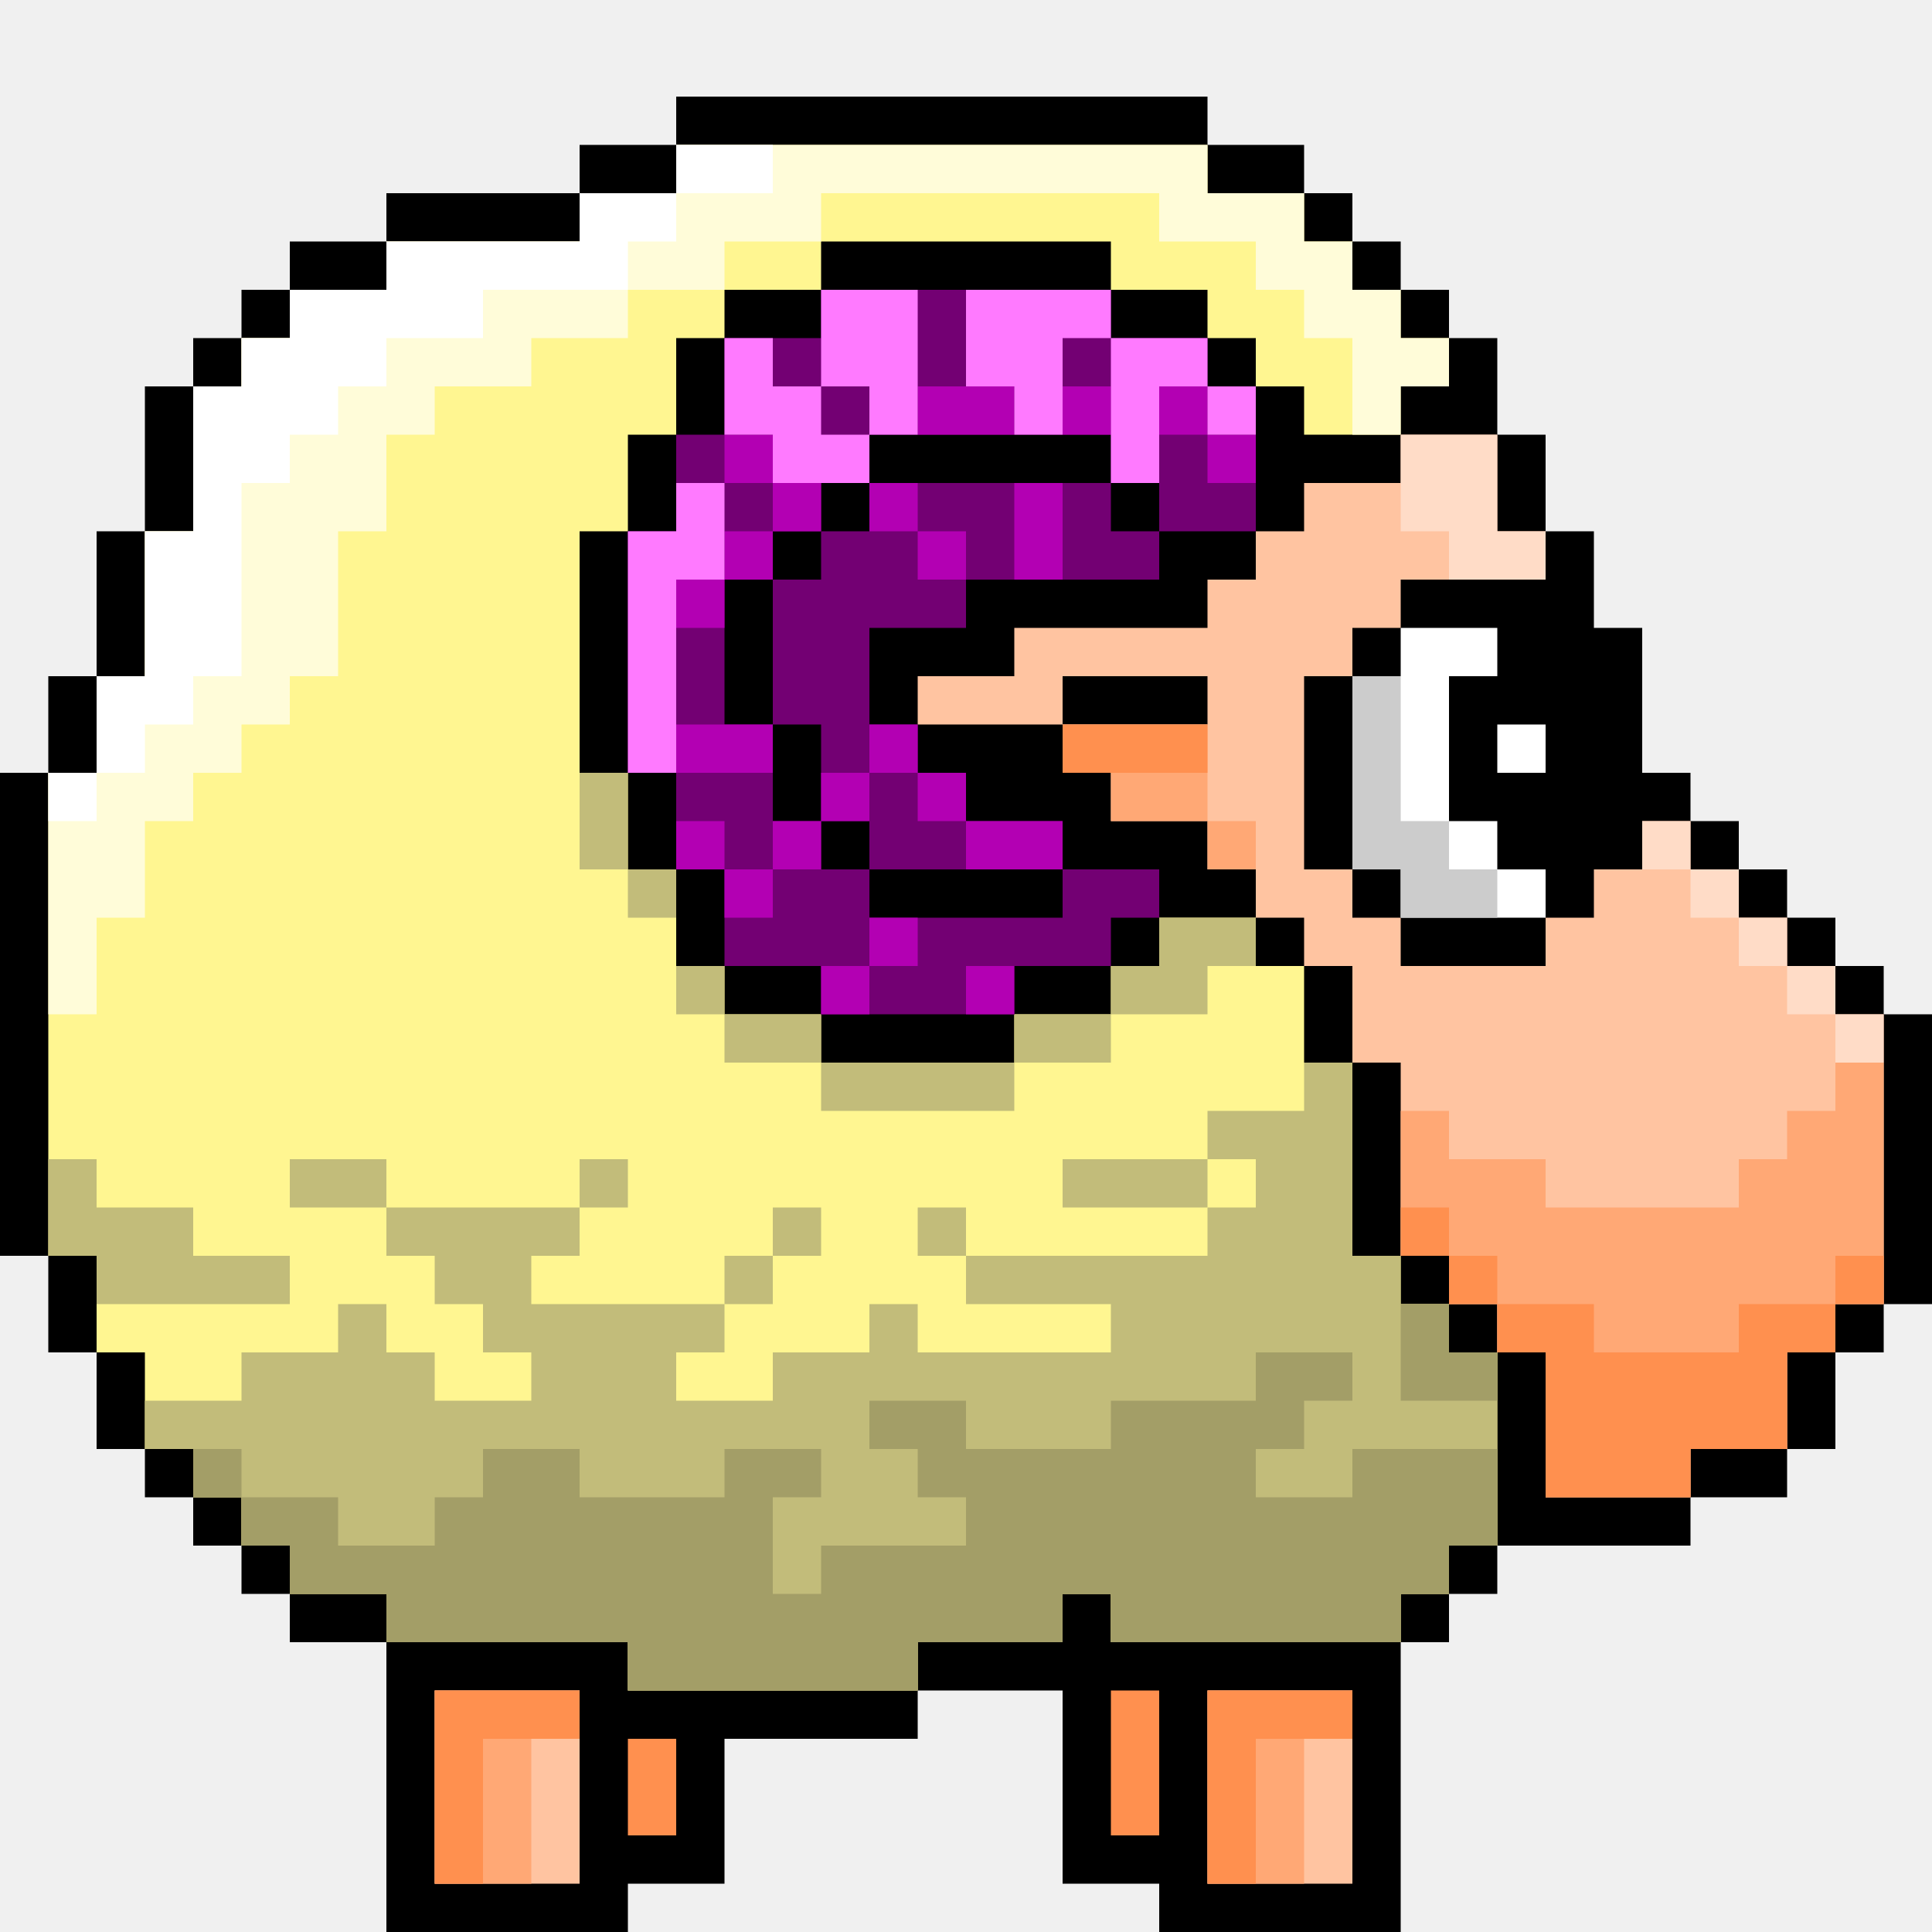
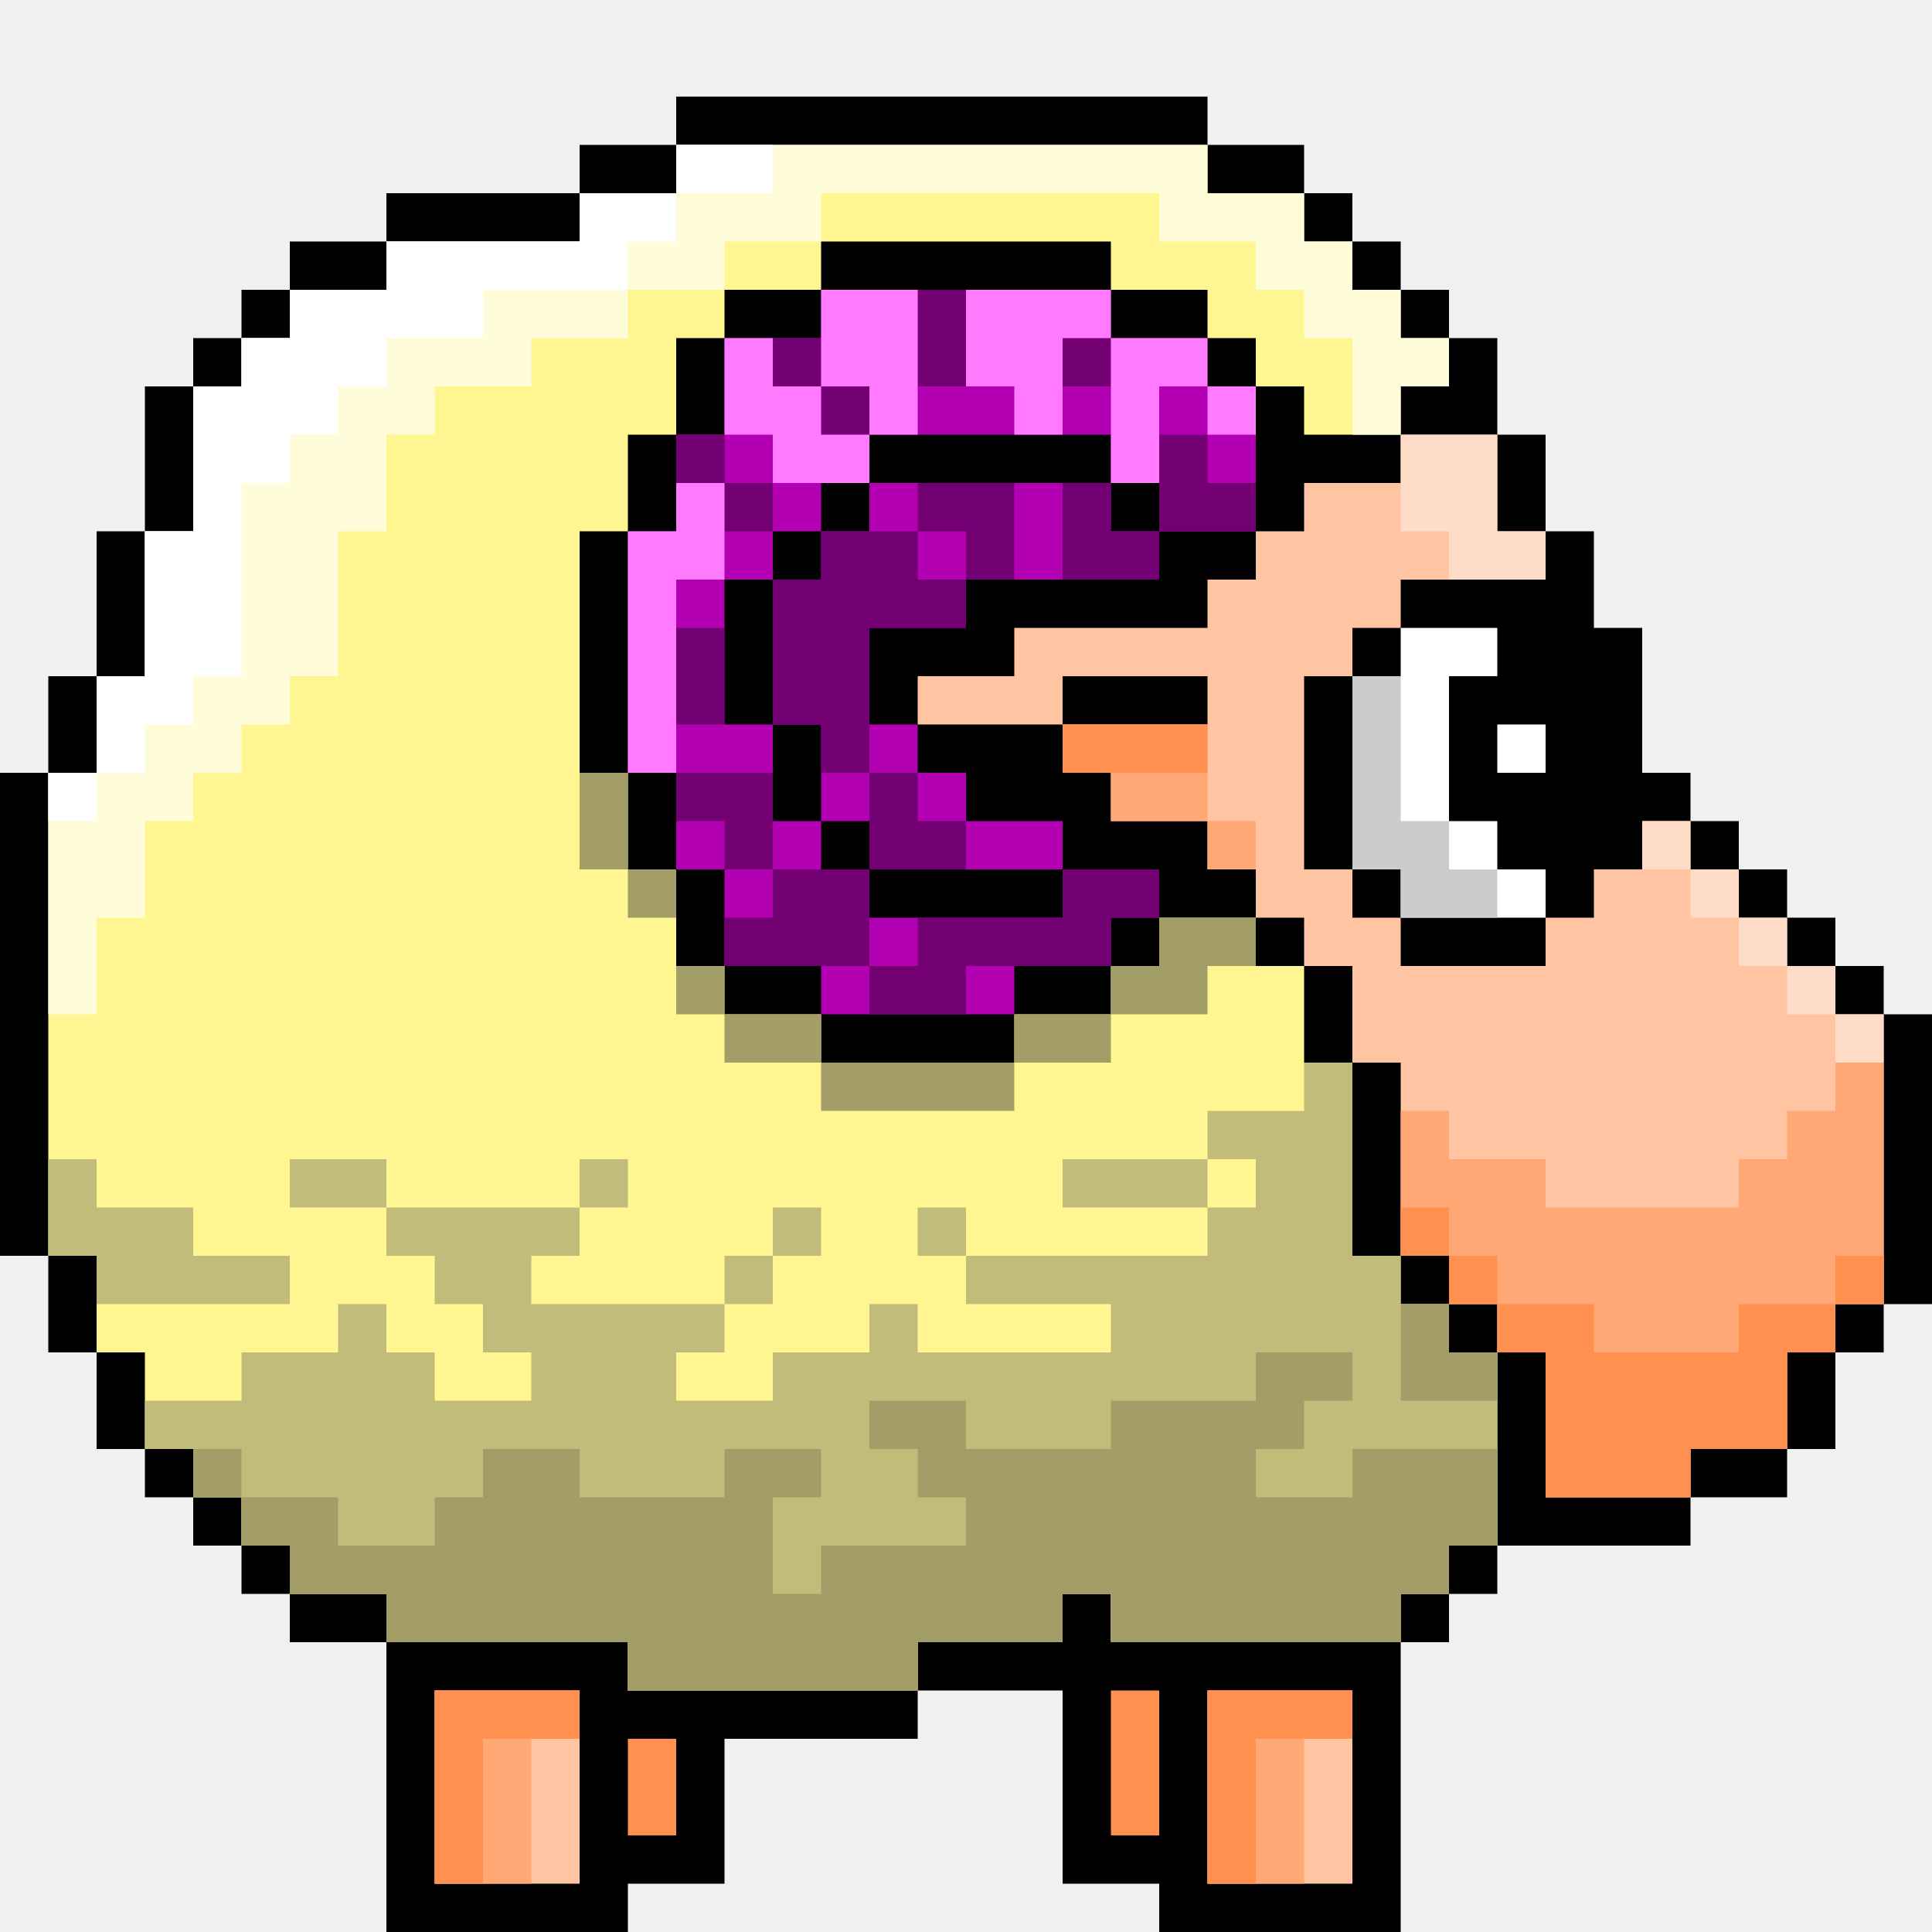
<svg xmlns="http://www.w3.org/2000/svg" xml:space="preserve" viewBox="0 0 40 40">
-   <path d="M0 16v10h1v2h1v2h1v1h1v1h1v1h1v1h2v6h5v-1h2v-3h4v-1h3v4h2v1h5v-6h1v-1h1v-1h4v-1h2v-1h1v-2h1v-1h1v-6h-1v-1h-1v-1h-1v-1h-1v-1h-1v-1h-1v-3h-1v-2h-1V9h-1V7h-1V6h-1V5h-1V4h-1V3h-2V2H14v1h-2v1H8v1H6v1H5v1H4v1H3v3H2v3H1v2z" />
-   <path fill="#fff691" d="M29 34h-6v-1h-1v1h-3v1h-6v-1H8v-1H6v-1H5v-1H4v-1H3v-2H2v-2H1V16h1v-2h1v-3h1V8h1V7h1V6h2V5h4V4h2V3h11v1h2v1h1v1h1v1h1v1h-1v1h-2V8h-1V7h-1V6h-2V5h-6v1h-2v1h-1v2h-1v2h-1v5h1v2h1v2h1v1h2v1h4v-1h2v-1h1v-1h2v1h1v2h1v4h1v1h1v1h1v4h-1v1h-1z" />
-   <path fill="#fffcd9" d="M1 21v-5h1v-2h1v-3h1V8h1V7h1V6h2V5h4V4h2V3h11v1h2v1h1v1h1v1h1v1h-1v1h-1V7h-1V6h-1V5h-2V4h-7v1h-2v1h-2v1h-2v1H9v1H8v2H7v3H6v1H5v1H4v1H3v2H2v2z" />
-   <path fill="#fff" d="M1 17h1v-1h1v-1h1v-1h1v-4h1V9h1V8h1V7h2V6h3V5h1V4h-2v1H8v1H6v1H5v1H4v3H3v3H2v2H1ZM16 4h-2V3h2z" />
-   <path fill="#c2bc7a" d="M1 24v2h1v1h4v-1H4v-1H2v-1z" />
-   <path fill="#c2bc7a" d="M6 25v-1h2v1h4v-1h1v1h-1v1h-1v1h4v-1h1v-1h1v1h-1v1h-1v1h-1v1h2v-1h2v-1h1v1h4v-1h-3v-1h-1v-1h1v1h5v-1h1v-1h-1v-1h2v-1h1v4h1v1h1v1h1v4h-1v1h-1v1h-6v-1h-1v1h-3v1h-6v-1H8v-1H6v-1H5v-1H4v-1H3v-1h2v-1h2v-1h1v1h1v1h2v-1h-1v-1H9v-1H8v-1zm6-9v2h1v1h1v-1h-1v-2z" />
-   <path fill="#c2bc7a" d="M14 20v1h1v1h2v1h4v-1h2v-1h2v-1h1v-1h-2v1h-1v1h-2v1h-4v-1h-2v-1zm8 4v1h3v-1z" />
-   <path fill="#a39e67" d="M4 30v1h1v1h1v1h2v1h5v1h6v-1h3v-1h1v1h6v-1h1v-1h1v-2h-3v1h-2v-1h1v-1h1v-1h-2v1h-3v1h-3v-1h-2v1h1v1h1v1h-3v1h-1v-2h1v-1h-2v1h-3v-1h-2v1H9v1H7v-1H5v-1z" />
-   <path fill="#a39e67" d="M29 27v2h2v-1h-1v-1z" />
-   <path fill="#730073" d="M24 19h-1v1h-2v1h-4v-1h-2v-2h-1v-2h-1v-5h1V9h1V7h2V6h6v1h2v1h1v3h-2v-1h-1V9h-5v1h-1v1h-1v1h-1v3h1v2h1v1h1v1h4v-1h2z" />
-   <path fill="#730073" d="M22 18h-4v-1h-1v-2h-1v-3h1v-1h1v-1h5v1h1v1h-4v1h-2v2h1v1h1v1h2z" />
-   <path fill="#b300b3" d="M21 21h-1v-1h1zm-3 0h-1v-1h1v-1h1v1h-1zm4-3h-2v-1h-1v-1h-1v1h-1v1h-1v1h-1v-1h-1v-1h1v1h1v-1h1v-1h1v-1h1v1h1v1h2z" />
-   <path fill="#b300b3" d="M16 16h-2v-1h2zm-1-3h-1v-1h1v-1h1v-1h-1V9h1v1h1v1h-1v1h-1zm3-3v1h1v1h1v-1h-1v-1zm4 2h-1v-2h1zm4-2h-1V9h-1V8h1v1h1zm-3-1h-1V8h1zm-2 0h-2V8h2z" />
-   <path fill="#ff7aff" d="M14 16h-1v-5h1v-1h1v2h-1zm1-9v2h1v1h2V9h-1V8h-1V7Z" />
-   <path fill="#ff7aff" d="M17 6v2h1v1h1V6Zm3 0v2h1v1h1V7h1V6Zm3 4V7h2v1h1v1h-1V8h-1v2z" />
-   <path fill="#ffc4a1" d="M19 14v1h3v-1h3v1h-3v1h1v1h2v1h1v1h1v1h1v2h1v4h1v1h1v1h1v3h3v-1h2v-2h1v-1h1v-6h-1v-1h-1v-1h-1v-1h-1v-1h-1v1h-1v1h-1v1h-3v-1h-1v-1h-1v-4h1v-1h1v-1h3v-1h-1V9h-2v1h-2v1h-1v1h-1v1h-4v1z" />
-   <path fill="#ffa875" d="M22 15v1h1v1h2v1h1v-1h-1v-2zm7 8v3h1v1h1v1h1v3h3v-1h2v-2h1v-1h1v-5h-1v1h-1v1h-1v1h-4v-1h-2v-1z" />
-   <path fill="#ff904f" d="M29 25v1h1v1h1v1h1v3h3v-1h2v-2h1v-1h1v-1h-1v1h-2v1h-3v-1h-2v-1h-1v-1zm-4-9h-3v-1h3z" />
-   <path fill="#ffdcc7" d="M29 9v2h1v1h2v-1h-1V9Zm5 8v1h1v1h1v1h1v1h1v1h1v-1h-1v-1h-1v-1h-1v-1h-1v-1z" />
-   <path fill="#ffc4a1" d="M9 35v4h3v-4zm16 0v4h3v-4z" />
-   <path fill="#ffa875" d="M27 39v-3h1v-1h-3v4zm-16 0v-3h1v-1H9v4z" />
-   <path fill="#ff904f" d="M10 39v-3h2v-1H9v4zm4-1h-1v-2h1zm9 0v-3h1v3zm3 1v-3h2v-1h-3v4z" />
-   <path fill="#fff" d="M31 13h-2v1h-1v4h1v1h3v-1h-1v-1h-1v-3h1z" />
-   <path fill="#ccc" d="M29 14v3h1v1h1v1h-2v-1h-1v-4z" />
-   <path fill="#fff" d="M32 15v1h-1v-1z" />
+   <g fill-rule="evenodd">
+     <path d="M40 27v-6h-1v-1h-1v-1h-1v-1h-1v-1h-1v-1h-1v-3h-1v-2h-1V9h-1V7h-1V6h-1V5h-1V4h-1V3h-2V2H14v1h-2v1H8v1H6v1H5v1H4v1H3v3H2v3H1v2H0v10h1v2h1v2h1v1h1v1h1v1h1v1h2v6h5v-1h2v-3h4v-1h3v4h2v1h5v-6h1v-1h1v-1h4v-1h2v-1h1v-2h1v-1z" />
+     <path fill="#fff691" d="M31 32v-4h-1v-1h-1v-1h-1v-4h-1v-2h-1v-1h-2v1h-1v1h-2v1h-4v-1h-2v-1h-1v-2h-1v-2h-1v-5h1V9h1V7h1V6h2V5h6v1h2v1h1v1h1v1h2V8h1V7h-1V6h-1V5h-1V4h-2V3H14v1h-2v1H8v1H6v1H5v1H4v3H3v3H2v2H1v10h1v2h1v2h1v1h1v1h1v1h2v1h5v1h6v-1h3v-1h1v1h6v-1h1v-1z" />
+     <path fill="#c2bc7a" d="M31 32v-4h-1v-1h-1v-1h-1v-4h-1v1h-2v1h1v1h-1v-1h-3v1h3v1h-5v-1h-1v1h1v1h3v1h-4v-1h-1v1h-2v1h-2v-1h1v-1h1v-1h1v-1h-1v1h-1v1h-4v-1h1v-1h1v-1h-1v1H8v-1H6v1h2v1h1v1h1v1h1v1H9v-1H8v-1H7v1H5v1H3v1h1v1h1v1h1v1h2v1h5v1h6v-1h3v-1h1v1h6v-1h1v-1z" />
+     <path fill="#c2bc7a" d="M2 27h4v-1H4v-1H2v-1H1v2h1z" />
+     <path fill="#a39e67" d="M31 32v-2h-3v1h-2v-1h1v-1h1v-1h-2v1h-3v1h-3v-1h-2v1h1v1h1v1h-3v1h-1v-2h1v-1h-2v1h-3v-1h-2v1H9v1H7v-1H5v-1H4v1h1v1h1v1h2v1h5v1h6v-1h3v-1h1v1h6v-1h1v-1z" />
+     <path fill="#a39e67" d="M31 29v-1h-1v-1h-1v2zm-5-9v-1h-2v1h-1v1h-2v1h-4v-1h-2v-1h-1v1h1v1h2v1h4v-1h2v-1h2v-1zm-12-1v-1h-1v-2h-1v2h1v1z" />
+     <path fill="#fffcd9" d="M28 9h1V8h1V7h-1V6h-1V5h-1V4h-2V3H14v1h-2v1H8v1H6v1H5v1H4v3H3v3H2v2H1v5h1v-2h1v-2h1v-1h1v-1h1v-1h1v-3h1V9h1V8h2V7h2V6h2V5h2V4h7v1h2v1h1v1h1z" />
+     <path fill="#fff" d="M16 3h-2v1h-2v1H8v1H6v1H5v1H4v3H3v3H2v2H1v1h1v-1h1v-1h1v-1h1v-4h1V9h1V8h1V7h2V6h3V5h1V4h2z" />
+     <path fill="#ffc4a1" d="M39 27v-6h-1v-1h-1v-1h-1v-1h-1v-1h-1v1h-1v1h-1v1h-3v-1h-1v-1h-1v-4h1v-1h1v-1h3v-1h-1V9h-2v1h-2v1h-1v1h-1v1h-4v1h-2v1h3v-1h3v1h-3v1h1v1h2v1h1v1h1v1h1v2h1v4h1v1h1v1h1v3h3v-1h2v-2h1v-1zM28 39v-4h-3v4zm-16 0v-4H9v4z" />
+     <path fill="#ffa875" d="M39 27v-5h-1v1h-1v1h-1v1h-4v-1h-2v-1h-1v3h1v1h1v1h1v3h3v-1h2v-2h1v-1ZM25 15h-3v1h1v1h2v1h1v-1h-1zm2 24v-3h1v-1h-3v4zm-16 0v-3h1v-1H9v4z" />
+     <path fill="#ff904f" d="M39 27v-1h-1v1h-2v1h-3v-1h-2v-1h-1v-1h-1v1h1v1h1v1h1v3h3v-1h2v-2h1v-1ZM25 15h-3v1h3zm3 21v-1h-3v4h1v-3zm-4 2v-3h-1v3zm-10 0v-2h-1v2zm-2-2v-1H9v4h1v-3z" />
+     <path fill="#ffdcc7" d="M39 22v-1h-1v-1h-1v-1h-1v-1h-1v-1h-1v1h1v1h1v1h1v1h1v1zm-7-10v-1h-1V9h-2v2h1v1z" />
+     <path fill="#fff" d="M32 16v-1h-1v1z" />
+     <path fill="#fff" d="M32 19v-1h-1v-1h-1v-3h1v-1h-2v1h-1v4h1v1z" />
+     <path fill="#ccc" d="M29 14h-1v4h1v1h2v-1h-1v-1h-1z" />
+     <path fill="#b300b3" d="M24 19v-1h-2v1h-4v-1h-1v-1h-1v-2h-1v-3h1v-1h1v-1h1V9h5v1h1v1h2V8h-1V7h-2V6h-6v1h-2v2h-1v2h-1v5h1v2h1v2h2v1h4v-1h2v-1z" />
+     <path fill="#b300b3" d="M22 18v-1h-2v-1h-1v-1h-1v-2h2v-1h4v-1h-1v-1h-5v1h-1v1h-1v3h1v2h1v1z" />
+     <path fill="#730073" d="M24 19v-1h-2v1h-3v1h-1v-2h2v-1h-1v-1h-1v-3h2v-1h1v-2h-2v1h1v1h-1v-1h-2v1h-1v3h1v1h1v2h-2v-2h-2v1h1v1h1v1h-1v1h3v1h2v-1h3v-1z" />
+     <path fill="#730073" d="M14 15h1v-2h-1zm8-3h2v-1h2v-1h-1V9h-1v2h-1v-1h-1zm1-4V7h-1v1zm-3 0V6h-1v2zm-2 1V8h-1V7h-1v1h1v1zm-2 2v-1h-1V9h-1v1h1v1z" />
+     <path fill="#ff7aff" d="M26 9V8h-1V7h-2V6h-3v2h1v1h1V7h1v3h1V8h1v1zm-7 0V6h-2v2h1v1h-1V8h-1V7h-1v2h1v1h2V9Zm-4 3v-2h-1v1h-1v5h1v-4z" />
+   </g>
</svg>
